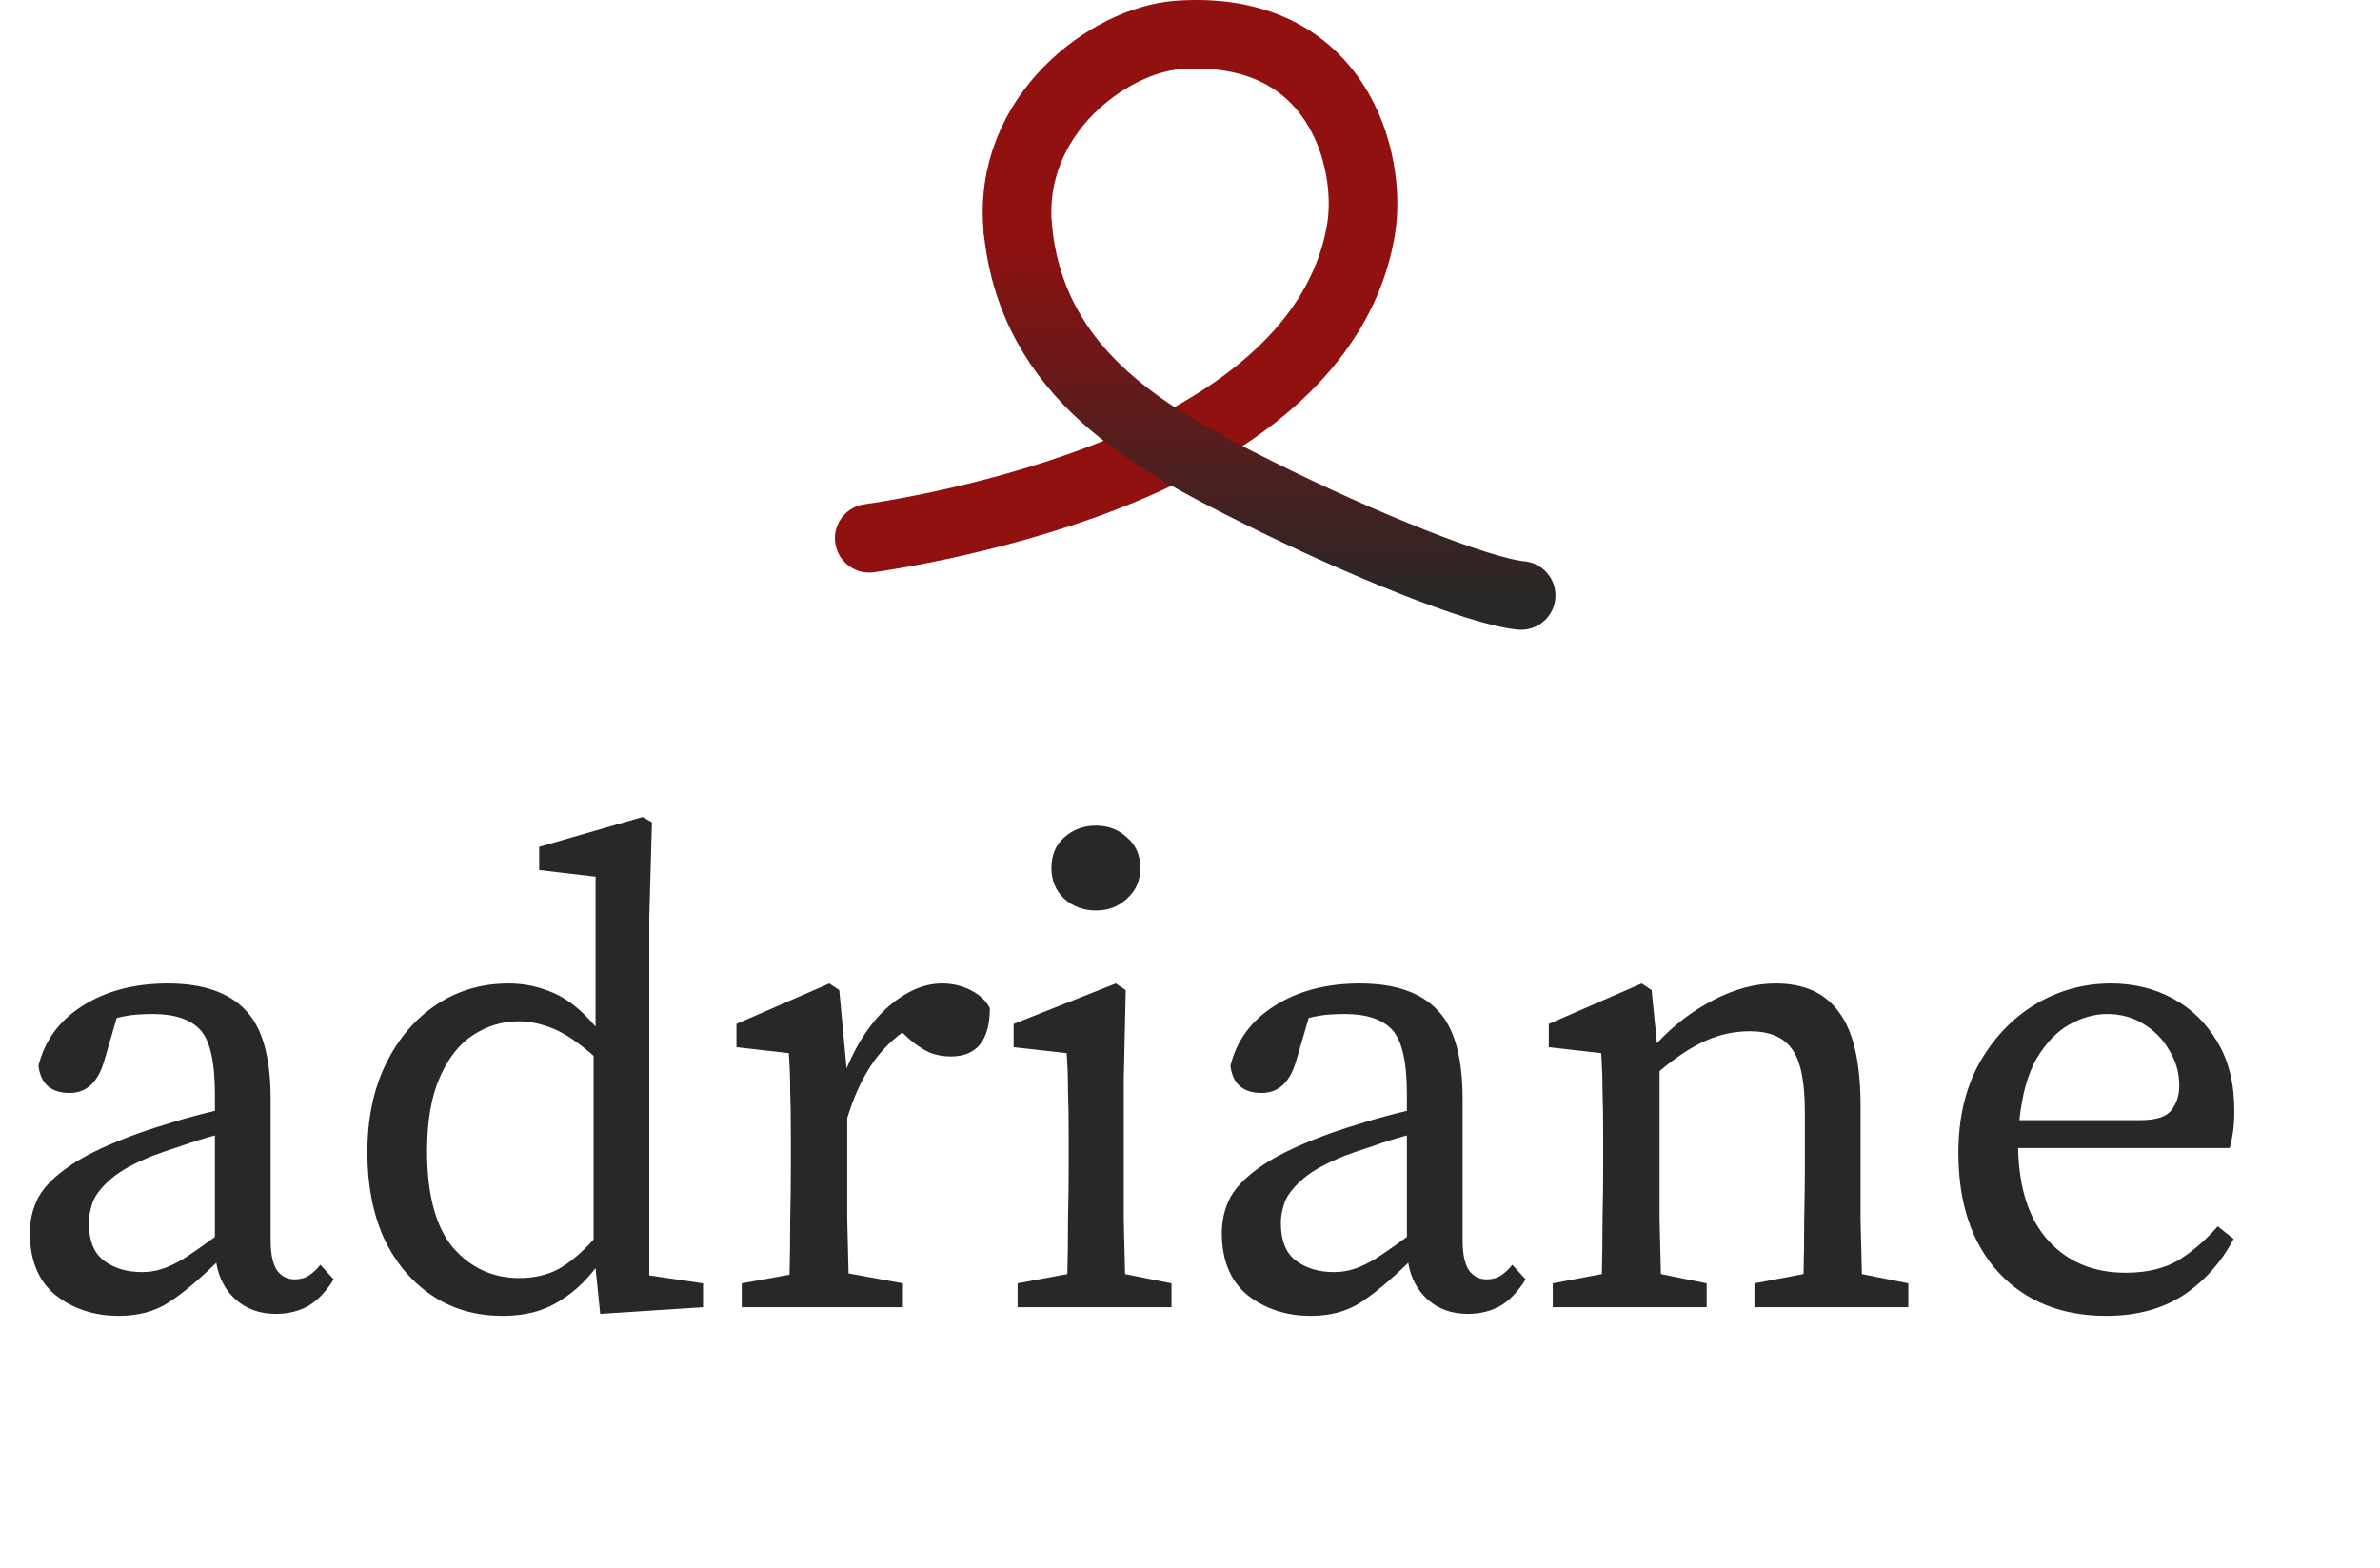
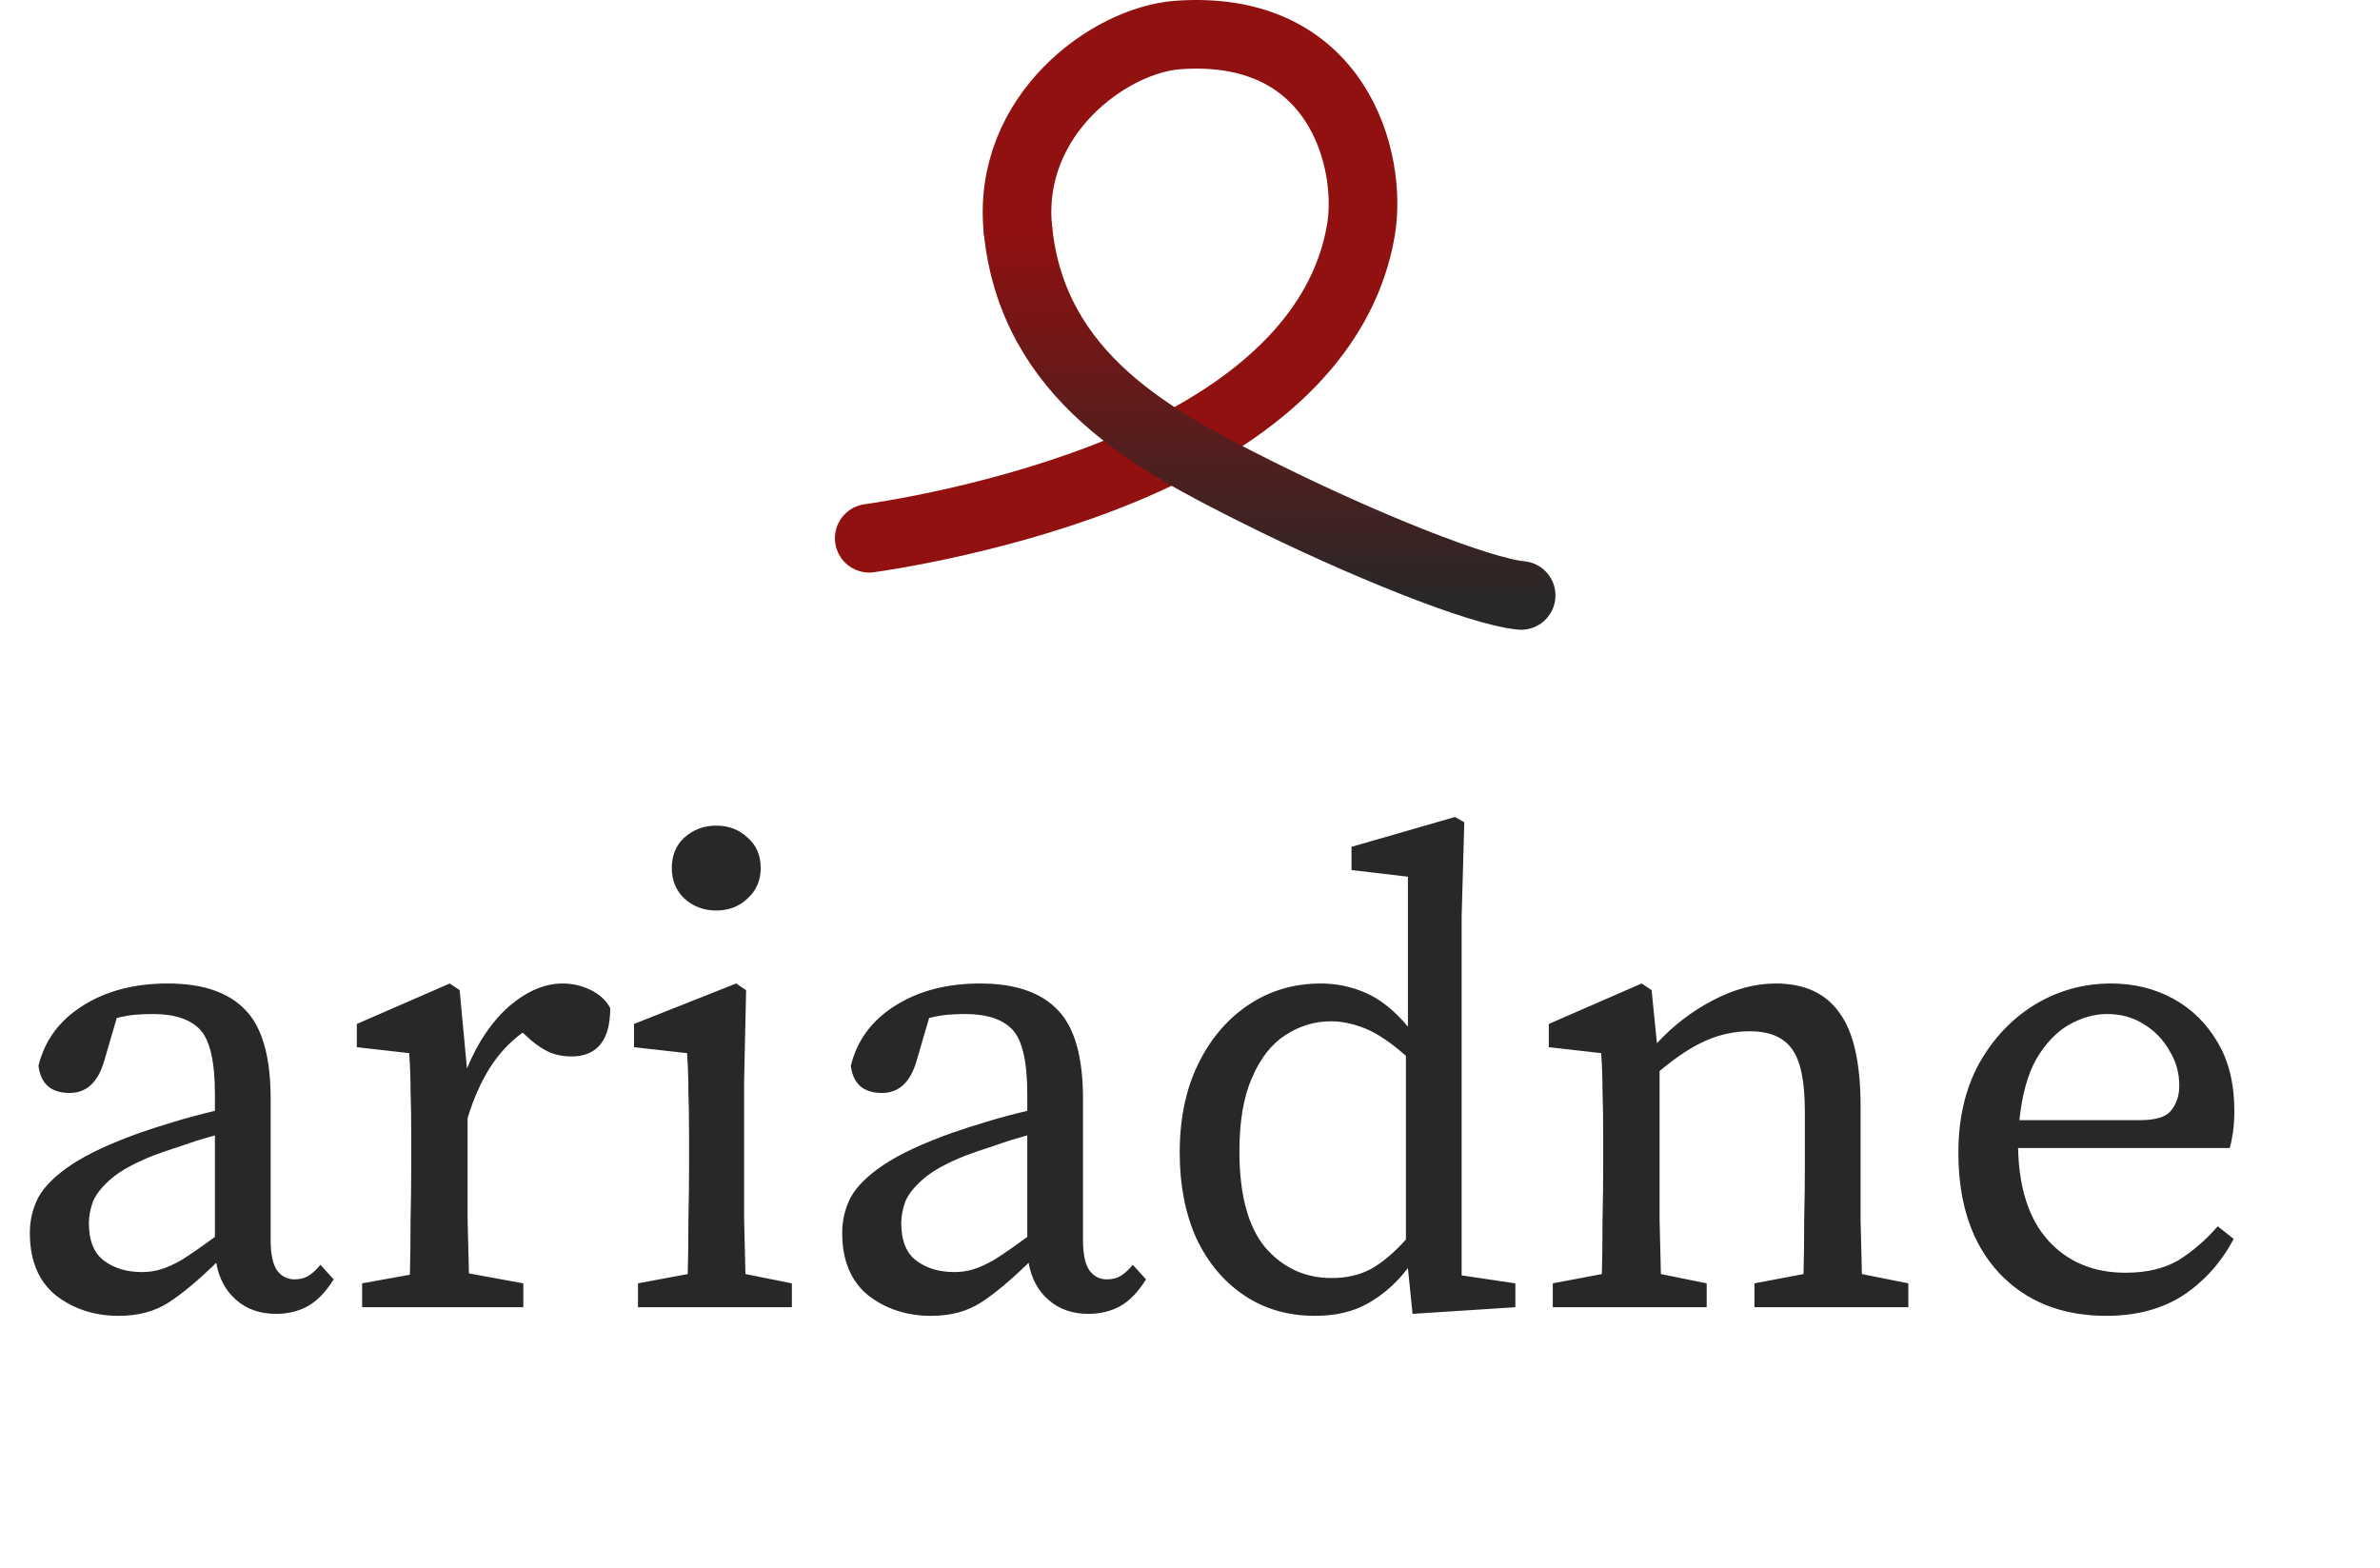
<svg xmlns="http://www.w3.org/2000/svg" width="328" height="216" viewBox="0 0 328 216" fill="none">
-   <path d="M38.031 181.063C35.837 181.063 34.008 180.423 32.546 179.143C31.083 177.863 30.169 176.157 29.803 174.024C27.304 176.462 25.11 178.29 23.221 179.509C21.331 180.728 19.046 181.337 16.364 181.337C13.012 181.337 10.117 180.393 7.679 178.503C5.302 176.553 4.114 173.689 4.114 169.91C4.114 168.142 4.51 166.497 5.302 164.973C6.156 163.449 7.679 161.956 9.873 160.494C12.068 159.031 15.206 157.568 19.29 156.105C20.692 155.618 22.307 155.1 24.135 154.551C25.963 154.003 27.792 153.515 29.62 153.088V150.803C29.62 146.354 28.95 143.398 27.609 141.935C26.268 140.472 24.074 139.741 21.027 139.741C20.356 139.741 19.595 139.772 18.741 139.832C17.949 139.893 17.065 140.046 16.09 140.29L14.353 146.232C13.5 149.157 11.915 150.62 9.599 150.62C7.039 150.62 5.607 149.371 5.302 146.872C6.156 143.398 8.167 140.655 11.336 138.644C14.566 136.572 18.497 135.536 23.129 135.536C27.944 135.536 31.51 136.755 33.826 139.193C36.142 141.569 37.3 145.653 37.3 151.443V170.916C37.3 172.866 37.604 174.268 38.214 175.121C38.823 175.913 39.616 176.309 40.591 176.309C41.383 176.309 42.053 176.127 42.602 175.761C43.151 175.395 43.669 174.908 44.156 174.298L45.985 176.309C44.888 178.077 43.669 179.326 42.328 180.058C41.048 180.728 39.616 181.063 38.031 181.063ZM12.25 168.539C12.25 170.976 12.951 172.713 14.353 173.75C15.755 174.786 17.492 175.304 19.564 175.304C20.478 175.304 21.331 175.182 22.124 174.938C22.977 174.694 23.983 174.237 25.141 173.567C26.299 172.835 27.792 171.799 29.62 170.458V156.471C28.036 156.898 26.482 157.385 24.958 157.934C23.434 158.421 22.185 158.848 21.21 159.214C18.589 160.25 16.639 161.316 15.359 162.413C14.079 163.51 13.226 164.577 12.799 165.613C12.433 166.649 12.25 167.624 12.25 168.539ZM58.856 158.665C58.856 164.638 60.044 169.057 62.421 171.921C64.859 174.725 67.906 176.127 71.563 176.127C73.574 176.127 75.342 175.73 76.866 174.938C78.45 174.085 80.096 172.713 81.802 170.824V145.501C79.73 143.672 77.871 142.423 76.226 141.752C74.58 141.082 72.995 140.747 71.472 140.747C69.217 140.747 67.114 141.387 65.164 142.667C63.274 143.885 61.751 145.836 60.593 148.517C59.435 151.138 58.856 154.521 58.856 158.665ZM82.716 181.063L82.076 174.755C80.492 176.827 78.663 178.442 76.591 179.6C74.58 180.758 72.142 181.337 69.278 181.337C65.56 181.337 62.299 180.393 59.496 178.503C56.692 176.614 54.498 173.993 52.913 170.641C51.39 167.228 50.628 163.297 50.628 158.848C50.628 154.155 51.481 150.072 53.188 146.598C54.894 143.124 57.21 140.411 60.136 138.461C63.061 136.511 66.383 135.536 70.1 135.536C72.234 135.536 74.275 135.962 76.226 136.816C78.237 137.669 80.187 139.223 82.076 141.478V120.817L74.306 119.903V116.703L88.567 112.589L89.847 113.32L89.482 126.302V175.761L96.887 176.858V180.149L82.716 181.063ZM102.224 180.149V176.858L108.806 175.669C108.867 173.353 108.898 170.855 108.898 168.173C108.959 165.43 108.989 163.023 108.989 160.951V156.562C108.989 154.064 108.959 151.991 108.898 150.346C108.898 148.7 108.837 146.963 108.715 145.135L101.493 144.312V141.112L114.292 135.536L115.663 136.45L116.669 147.238C118.192 143.581 120.143 140.716 122.519 138.644C124.957 136.572 127.395 135.536 129.833 135.536C131.235 135.536 132.545 135.84 133.764 136.45C134.983 137.059 135.867 137.882 136.415 138.918C136.415 143.367 134.617 145.592 131.022 145.592C129.986 145.592 129.01 145.409 128.096 145.043C127.182 144.617 126.298 144.038 125.445 143.306L124.348 142.301C122.519 143.642 120.996 145.287 119.777 147.238C118.558 149.188 117.552 151.473 116.76 154.094V160.951C116.76 162.962 116.76 165.308 116.76 167.99C116.821 170.672 116.882 173.171 116.943 175.487L124.439 176.858V180.149H102.224ZM140.242 180.149V176.858L147.098 175.578C147.159 173.262 147.19 170.763 147.19 168.081C147.25 165.339 147.281 162.962 147.281 160.951V156.654C147.281 154.155 147.25 152.083 147.19 150.437C147.19 148.731 147.129 146.963 147.007 145.135L139.693 144.312V141.112L153.772 135.536L155.143 136.45L154.869 148.883V160.951C154.869 162.962 154.869 165.339 154.869 168.081C154.93 170.763 154.991 173.262 155.052 175.578L161.451 176.858V180.149H140.242ZM151.029 125.479C149.323 125.479 147.86 124.931 146.641 123.834C145.483 122.737 144.904 121.335 144.904 119.628C144.904 117.861 145.483 116.459 146.641 115.423C147.86 114.326 149.323 113.778 151.029 113.778C152.736 113.778 154.168 114.326 155.326 115.423C156.545 116.459 157.154 117.861 157.154 119.628C157.154 121.335 156.545 122.737 155.326 123.834C154.168 124.931 152.736 125.479 151.029 125.479ZM202.303 181.063C200.109 181.063 198.28 180.423 196.817 179.143C195.355 177.863 194.44 176.157 194.075 174.024C191.576 176.462 189.382 178.29 187.492 179.509C185.603 180.728 183.318 181.337 180.636 181.337C177.284 181.337 174.389 180.393 171.951 178.503C169.574 176.553 168.386 173.689 168.386 169.91C168.386 168.142 168.782 166.497 169.574 164.973C170.427 163.449 171.951 161.956 174.145 160.494C176.339 159.031 179.478 157.568 183.561 156.105C184.963 155.618 186.578 155.1 188.407 154.551C190.235 154.003 192.064 153.515 193.892 153.088V150.803C193.892 146.354 193.222 143.398 191.881 141.935C190.54 140.472 188.346 139.741 185.298 139.741C184.628 139.741 183.866 139.772 183.013 139.832C182.221 139.893 181.337 140.046 180.362 140.29L178.625 146.232C177.771 149.157 176.187 150.62 173.871 150.62C171.311 150.62 169.879 149.371 169.574 146.872C170.427 143.398 172.439 140.655 175.608 138.644C178.838 136.572 182.769 135.536 187.401 135.536C192.216 135.536 195.781 136.755 198.097 139.193C200.413 141.569 201.571 145.653 201.571 151.443V170.916C201.571 172.866 201.876 174.268 202.485 175.121C203.095 175.913 203.887 176.309 204.862 176.309C205.655 176.309 206.325 176.127 206.874 175.761C207.422 175.395 207.94 174.908 208.428 174.298L210.256 176.309C209.159 178.077 207.94 179.326 206.599 180.058C205.32 180.728 203.887 181.063 202.303 181.063ZM176.522 168.539C176.522 170.976 177.223 172.713 178.625 173.75C180.026 174.786 181.763 175.304 183.836 175.304C184.75 175.304 185.603 175.182 186.395 174.938C187.249 174.694 188.254 174.237 189.412 173.567C190.57 172.835 192.064 171.799 193.892 170.458V156.471C192.307 156.898 190.753 157.385 189.229 157.934C187.706 158.421 186.456 158.848 185.481 159.214C182.861 160.25 180.91 161.316 179.63 162.413C178.35 163.51 177.497 164.577 177.071 165.613C176.705 166.649 176.522 167.624 176.522 168.539ZM213.996 180.149V176.858L220.761 175.578C220.822 173.262 220.852 170.763 220.852 168.081C220.913 165.4 220.944 163.023 220.944 160.951V156.562C220.944 154.064 220.913 151.991 220.852 150.346C220.852 148.7 220.792 146.963 220.67 145.135L213.447 144.312V141.112L226.246 135.536L227.618 136.45L228.349 143.764C230.604 141.326 233.194 139.345 236.12 137.821C239.045 136.298 241.91 135.536 244.713 135.536C248.675 135.536 251.6 136.877 253.49 139.558C255.44 142.179 256.415 146.476 256.415 152.449V160.951C256.415 163.023 256.415 165.4 256.415 168.081C256.476 170.763 256.537 173.262 256.598 175.578L262.997 176.858V180.149H241.788V176.858L248.553 175.578C248.614 173.323 248.644 170.855 248.644 168.173C248.705 165.43 248.736 163.023 248.736 160.951V153.18C248.736 148.975 248.126 146.08 246.907 144.495C245.749 142.91 243.83 142.118 241.148 142.118C239.076 142.118 237.064 142.545 235.114 143.398C233.164 144.251 231.031 145.653 228.715 147.603V160.951C228.715 162.962 228.715 165.339 228.715 168.081C228.776 170.763 228.837 173.262 228.898 175.578L235.206 176.858V180.149H213.996ZM290.373 139.741C288.666 139.741 286.929 140.229 285.162 141.204C283.455 142.179 281.962 143.733 280.682 145.866C279.463 147.999 278.671 150.833 278.305 154.368H294.944C297.138 154.368 298.57 153.911 299.241 152.997C299.972 152.083 300.338 150.955 300.338 149.614C300.338 147.847 299.881 146.232 298.966 144.769C298.113 143.246 296.925 142.027 295.401 141.112C293.938 140.198 292.262 139.741 290.373 139.741ZM290.282 181.337C284.126 181.337 279.189 179.357 275.471 175.395C271.754 171.373 269.895 165.857 269.895 158.848C269.895 154.155 270.839 150.072 272.729 146.598C274.679 143.124 277.239 140.411 280.408 138.461C283.638 136.511 287.143 135.536 290.921 135.536C294.091 135.536 296.955 136.237 299.515 137.638C302.075 139.04 304.117 141.051 305.64 143.672C307.164 146.232 307.926 149.371 307.926 153.088C307.926 154.125 307.865 155.1 307.743 156.014C307.621 156.867 307.469 157.599 307.286 158.208H278.123C278.244 163.815 279.646 168.081 282.328 171.007C285.01 173.932 288.545 175.395 292.933 175.395C295.858 175.395 298.296 174.816 300.246 173.658C302.197 172.439 303.995 170.885 305.64 168.996L307.834 170.733C306.128 173.963 303.812 176.553 300.886 178.503C297.961 180.393 294.426 181.337 290.282 181.337Z" fill="#2A2727" />
+   <path d="M38.031 181.063C35.837 181.063 34.008 180.423 32.546 179.143C31.083 177.863 30.169 176.157 29.803 174.024C27.304 176.462 25.11 178.29 23.221 179.509C21.331 180.728 19.046 181.337 16.364 181.337C13.012 181.337 10.117 180.393 7.679 178.503C5.302 176.553 4.114 173.689 4.114 169.91C4.114 168.142 4.51 166.497 5.302 164.973C6.156 163.449 7.679 161.956 9.873 160.494C12.068 159.031 15.206 157.568 19.29 156.105C20.692 155.618 22.307 155.1 24.135 154.551C25.963 154.003 27.792 153.515 29.62 153.088V150.803C29.62 146.354 28.95 143.398 27.609 141.935C26.268 140.472 24.074 139.741 21.027 139.741C20.356 139.741 19.595 139.772 18.741 139.832C17.949 139.893 17.065 140.046 16.09 140.29L14.353 146.232C13.5 149.157 11.915 150.62 9.599 150.62C7.039 150.62 5.607 149.371 5.302 146.872C6.156 143.398 8.167 140.655 11.336 138.644C14.566 136.572 18.497 135.536 23.129 135.536C27.944 135.536 31.51 136.755 33.826 139.193C36.142 141.569 37.3 145.653 37.3 151.443V170.916C37.3 172.866 37.604 174.268 38.214 175.121C38.823 175.913 39.616 176.309 40.591 176.309C41.383 176.309 42.053 176.127 42.602 175.761C43.151 175.395 43.669 174.908 44.156 174.298L45.985 176.309C44.888 178.077 43.669 179.326 42.328 180.058C41.048 180.728 39.616 181.063 38.031 181.063ZM12.25 168.539C12.25 170.976 12.951 172.713 14.353 173.75C15.755 174.786 17.492 175.304 19.564 175.304C20.478 175.304 21.331 175.182 22.124 174.938C22.977 174.694 23.983 174.237 25.141 173.567C26.299 172.835 27.792 171.799 29.62 170.458V156.471C28.036 156.898 26.482 157.385 24.958 157.934C23.434 158.421 22.185 158.848 21.21 159.214C18.589 160.25 16.639 161.316 15.359 162.413C14.079 163.51 13.226 164.577 12.799 165.613C12.433 166.649 12.25 167.624 12.25 168.539ZM49.907 180.149V176.858L56.489 175.669C56.55 173.353 56.581 170.855 56.581 168.173C56.642 165.43 56.672 163.023 56.672 160.951V156.562C56.672 154.064 56.642 151.991 56.581 150.346C56.581 148.7 56.52 146.963 56.398 145.135L49.176 144.312V141.112L61.975 135.536L63.346 136.45L64.352 147.238C65.875 143.581 67.826 140.716 70.203 138.644C72.64 136.572 75.078 135.536 77.516 135.536C78.918 135.536 80.228 135.84 81.447 136.45C82.666 137.059 83.55 137.882 84.099 138.918C84.099 143.367 82.301 145.592 78.705 145.592C77.669 145.592 76.693 145.409 75.779 145.043C74.865 144.617 73.981 144.038 73.128 143.306L72.031 142.301C70.203 143.642 68.679 145.287 67.46 147.238C66.241 149.188 65.235 151.473 64.443 154.094V160.951C64.443 162.962 64.443 165.308 64.443 167.99C64.504 170.672 64.565 173.171 64.626 175.487L72.122 176.858V180.149H49.907ZM87.925 180.149V176.858L94.781 175.578C94.842 173.262 94.873 170.763 94.873 168.081C94.933 165.339 94.964 162.962 94.964 160.951V156.654C94.964 154.155 94.933 152.083 94.873 150.437C94.873 148.731 94.812 146.963 94.69 145.135L87.376 144.312V141.112L101.455 135.536L102.826 136.45L102.552 148.883V160.951C102.552 162.962 102.552 165.339 102.552 168.081C102.613 170.763 102.674 173.262 102.735 175.578L109.134 176.858V180.149H87.925ZM98.712 125.479C97.006 125.479 95.543 124.931 94.324 123.834C93.166 122.737 92.587 121.335 92.587 119.628C92.587 117.861 93.166 116.459 94.324 115.423C95.543 114.326 97.006 113.778 98.712 113.778C100.419 113.778 101.851 114.326 103.009 115.423C104.228 116.459 104.837 117.861 104.837 119.628C104.837 121.335 104.228 122.737 103.009 123.834C101.851 124.931 100.419 125.479 98.712 125.479ZM149.986 181.063C147.792 181.063 145.963 180.423 144.5 179.143C143.038 177.863 142.124 176.157 141.758 174.024C139.259 176.462 137.065 178.29 135.176 179.509C133.286 180.728 131.001 181.337 128.319 181.337C124.967 181.337 122.072 180.393 119.634 178.503C117.257 176.553 116.069 173.689 116.069 169.91C116.069 168.142 116.465 166.497 117.257 164.973C118.11 163.449 119.634 161.956 121.828 160.494C124.022 159.031 127.161 157.568 131.244 156.105C132.646 155.618 134.261 155.1 136.09 154.551C137.918 154.003 139.747 153.515 141.575 153.088V150.803C141.575 146.354 140.905 143.398 139.564 141.935C138.223 140.472 136.029 139.741 132.981 139.741C132.311 139.741 131.549 139.772 130.696 139.832C129.904 139.893 129.02 140.046 128.045 140.29L126.308 146.232C125.454 149.157 123.87 150.62 121.554 150.62C118.994 150.62 117.562 149.371 117.257 146.872C118.11 143.398 120.122 140.655 123.291 138.644C126.521 136.572 130.452 135.536 135.084 135.536C139.899 135.536 143.464 136.755 145.78 139.193C148.096 141.569 149.254 145.653 149.254 151.443V170.916C149.254 172.866 149.559 174.268 150.169 175.121C150.778 175.913 151.57 176.309 152.545 176.309C153.338 176.309 154.008 176.127 154.557 175.761C155.105 175.395 155.623 174.908 156.111 174.298L157.939 176.309C156.842 178.077 155.623 179.326 154.282 180.058C153.003 180.728 151.57 181.063 149.986 181.063ZM124.205 168.539C124.205 170.976 124.906 172.713 126.308 173.75C127.71 174.786 129.447 175.304 131.519 175.304C132.433 175.304 133.286 175.182 134.078 174.938C134.932 174.694 135.937 174.237 137.095 173.567C138.253 172.835 139.747 171.799 141.575 170.458V156.471C139.99 156.898 138.436 157.385 136.913 157.934C135.389 158.421 134.139 158.848 133.164 159.214C130.544 160.25 128.593 161.316 127.313 162.413C126.033 163.51 125.18 164.577 124.754 165.613C124.388 166.649 124.205 167.624 124.205 168.539ZM170.81 158.665C170.81 164.638 171.999 169.057 174.376 171.921C176.814 174.725 179.861 176.127 183.518 176.127C185.529 176.127 187.297 175.73 188.82 174.938C190.405 174.085 192.05 172.713 193.757 170.824V145.501C191.685 143.672 189.826 142.423 188.18 141.752C186.535 141.082 184.95 140.747 183.426 140.747C181.171 140.747 179.069 141.387 177.118 142.667C175.229 143.885 173.705 145.836 172.547 148.517C171.389 151.138 170.81 154.521 170.81 158.665ZM194.671 181.063L194.031 174.755C192.447 176.827 190.618 178.442 188.546 179.6C186.535 180.758 184.097 181.337 181.232 181.337C177.515 181.337 174.254 180.393 171.45 178.503C168.647 176.614 166.453 173.993 164.868 170.641C163.344 167.228 162.582 163.297 162.582 158.848C162.582 154.155 163.436 150.072 165.142 146.598C166.849 143.124 169.165 140.411 172.09 138.461C175.016 136.511 178.337 135.536 182.055 135.536C184.188 135.536 186.23 135.962 188.18 136.816C190.192 137.669 192.142 139.223 194.031 141.478V120.817L186.26 119.903V116.703L200.522 112.589L201.802 113.32L201.436 126.302V175.761L208.841 176.858V180.149L194.671 181.063ZM213.996 180.149V176.858L220.761 175.578C220.822 173.262 220.852 170.763 220.852 168.081C220.913 165.4 220.944 163.023 220.944 160.951V156.562C220.944 154.064 220.913 151.991 220.852 150.346C220.852 148.7 220.792 146.963 220.67 145.135L213.447 144.312V141.112L226.246 135.536L227.618 136.45L228.349 143.764C230.604 141.326 233.194 139.345 236.12 137.821C239.045 136.298 241.91 135.536 244.713 135.536C248.675 135.536 251.6 136.877 253.49 139.558C255.44 142.179 256.415 146.476 256.415 152.449V160.951C256.415 163.023 256.415 165.4 256.415 168.081C256.476 170.763 256.537 173.262 256.598 175.578L262.997 176.858V180.149H241.788V176.858L248.553 175.578C248.614 173.323 248.644 170.855 248.644 168.173C248.705 165.43 248.736 163.023 248.736 160.951V153.18C248.736 148.975 248.126 146.08 246.907 144.495C245.749 142.91 243.83 142.118 241.148 142.118C239.076 142.118 237.064 142.545 235.114 143.398C233.164 144.251 231.031 145.653 228.715 147.603V160.951C228.715 162.962 228.715 165.339 228.715 168.081C228.776 170.763 228.837 173.262 228.898 175.578L235.206 176.858V180.149H213.996ZM290.373 139.741C288.666 139.741 286.929 140.229 285.162 141.204C283.455 142.179 281.962 143.733 280.682 145.866C279.463 147.999 278.671 150.833 278.305 154.368H294.944C297.138 154.368 298.57 153.911 299.241 152.997C299.972 152.083 300.338 150.955 300.338 149.614C300.338 147.847 299.881 146.232 298.966 144.769C298.113 143.246 296.925 142.027 295.401 141.112C293.938 140.198 292.262 139.741 290.373 139.741ZM290.282 181.337C284.126 181.337 279.189 179.357 275.471 175.395C271.754 171.373 269.895 165.857 269.895 158.848C269.895 154.155 270.839 150.072 272.729 146.598C274.679 143.124 277.239 140.411 280.408 138.461C283.638 136.511 287.143 135.536 290.921 135.536C294.091 135.536 296.955 136.237 299.515 137.638C302.075 139.04 304.117 141.051 305.64 143.672C307.164 146.232 307.926 149.371 307.926 153.088C307.926 154.125 307.865 155.1 307.743 156.014C307.621 156.867 307.469 157.599 307.286 158.208H278.123C278.244 163.815 279.646 168.081 282.328 171.007C285.01 173.932 288.545 175.395 292.933 175.395C295.858 175.395 298.296 174.816 300.246 173.658C302.197 172.439 303.995 170.885 305.64 168.996L307.834 170.733C306.128 173.963 303.812 176.553 300.886 178.503C297.961 180.393 294.426 181.337 290.282 181.337Z" fill="#2A2727" />
  <path d="M140.283 31.617C138.707 15.854 152.893 5.497 162.351 4.821C184.418 3.245 189.146 22.159 187.57 31.617C185.994 41.074 179.689 52.563 160.774 62.02C145.643 69.586 127.148 73.124 119.793 74.175" stroke="#911010" stroke-width="9.457" stroke-linecap="round" />
  <path d="M209.637 82.056C203.858 81.53 187.57 74.963 173.384 67.87C159.198 60.777 142.322 52.006 140.284 31.617" stroke="url(#paint0_linear_9_2)" stroke-width="9.457" stroke-linecap="round" />
  <defs>
    <linearGradient id="paint0_linear_9_2" x1="174.96" y1="31.617" x2="174.96" y2="82.056" gradientUnits="userSpaceOnUse">
      <stop stop-color="#911010" />
      <stop offset="1" stop-color="#2A2727" />
    </linearGradient>
  </defs>
</svg>
